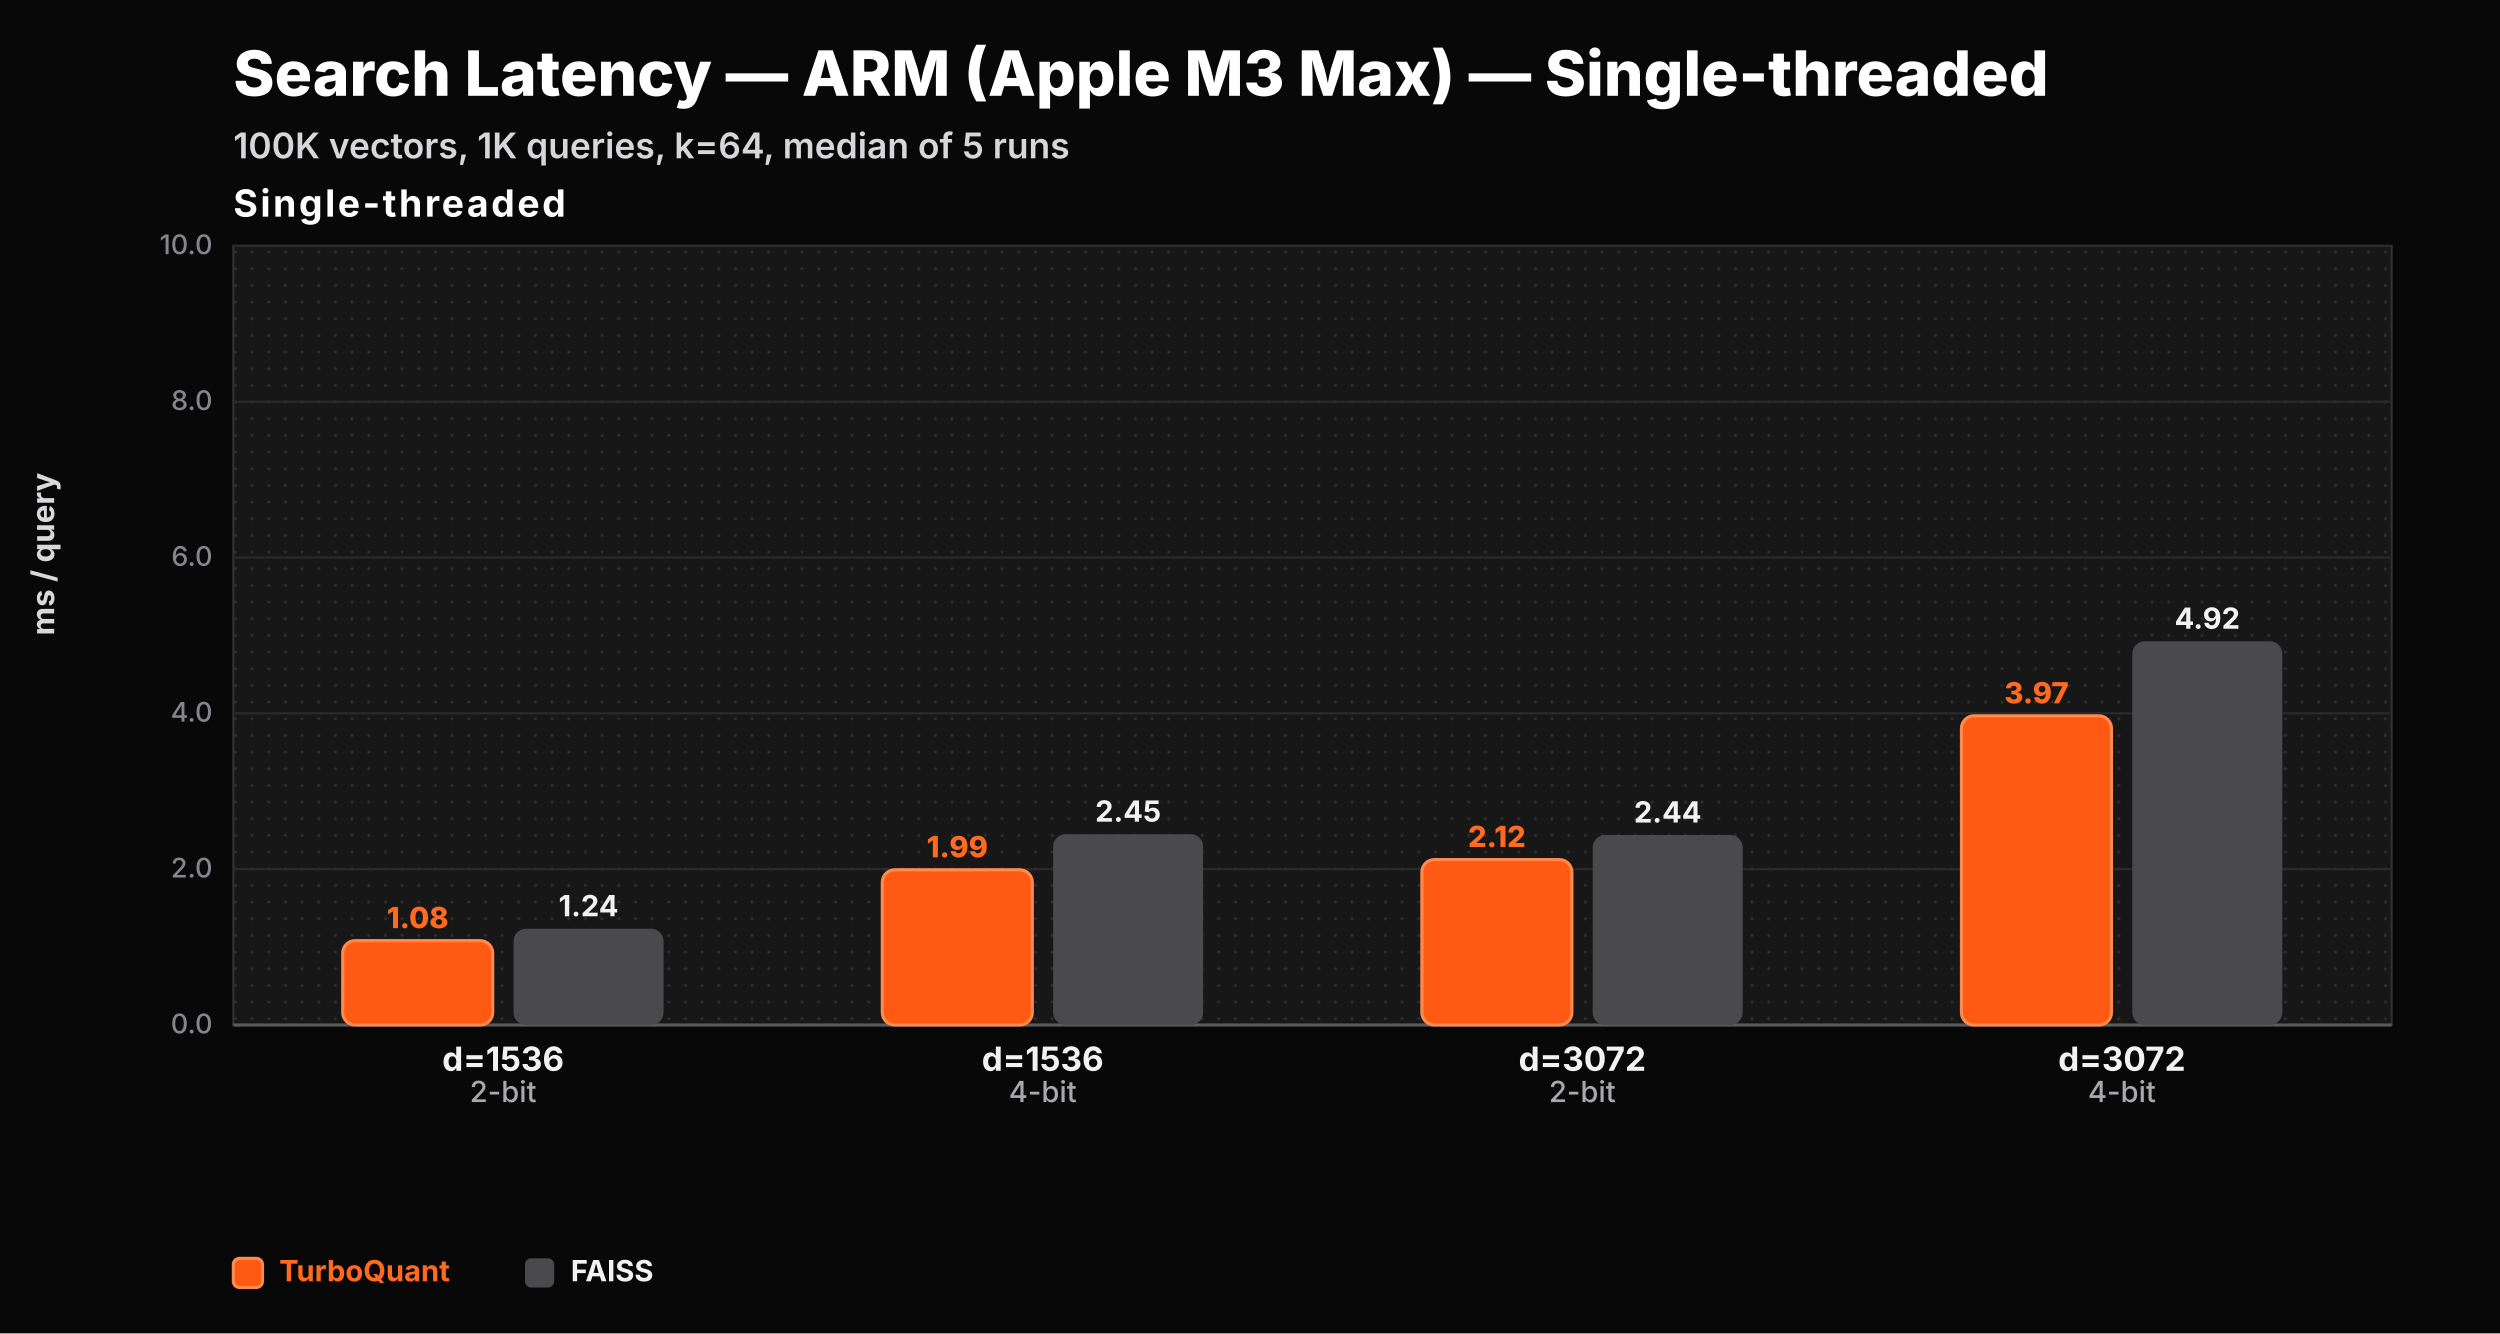
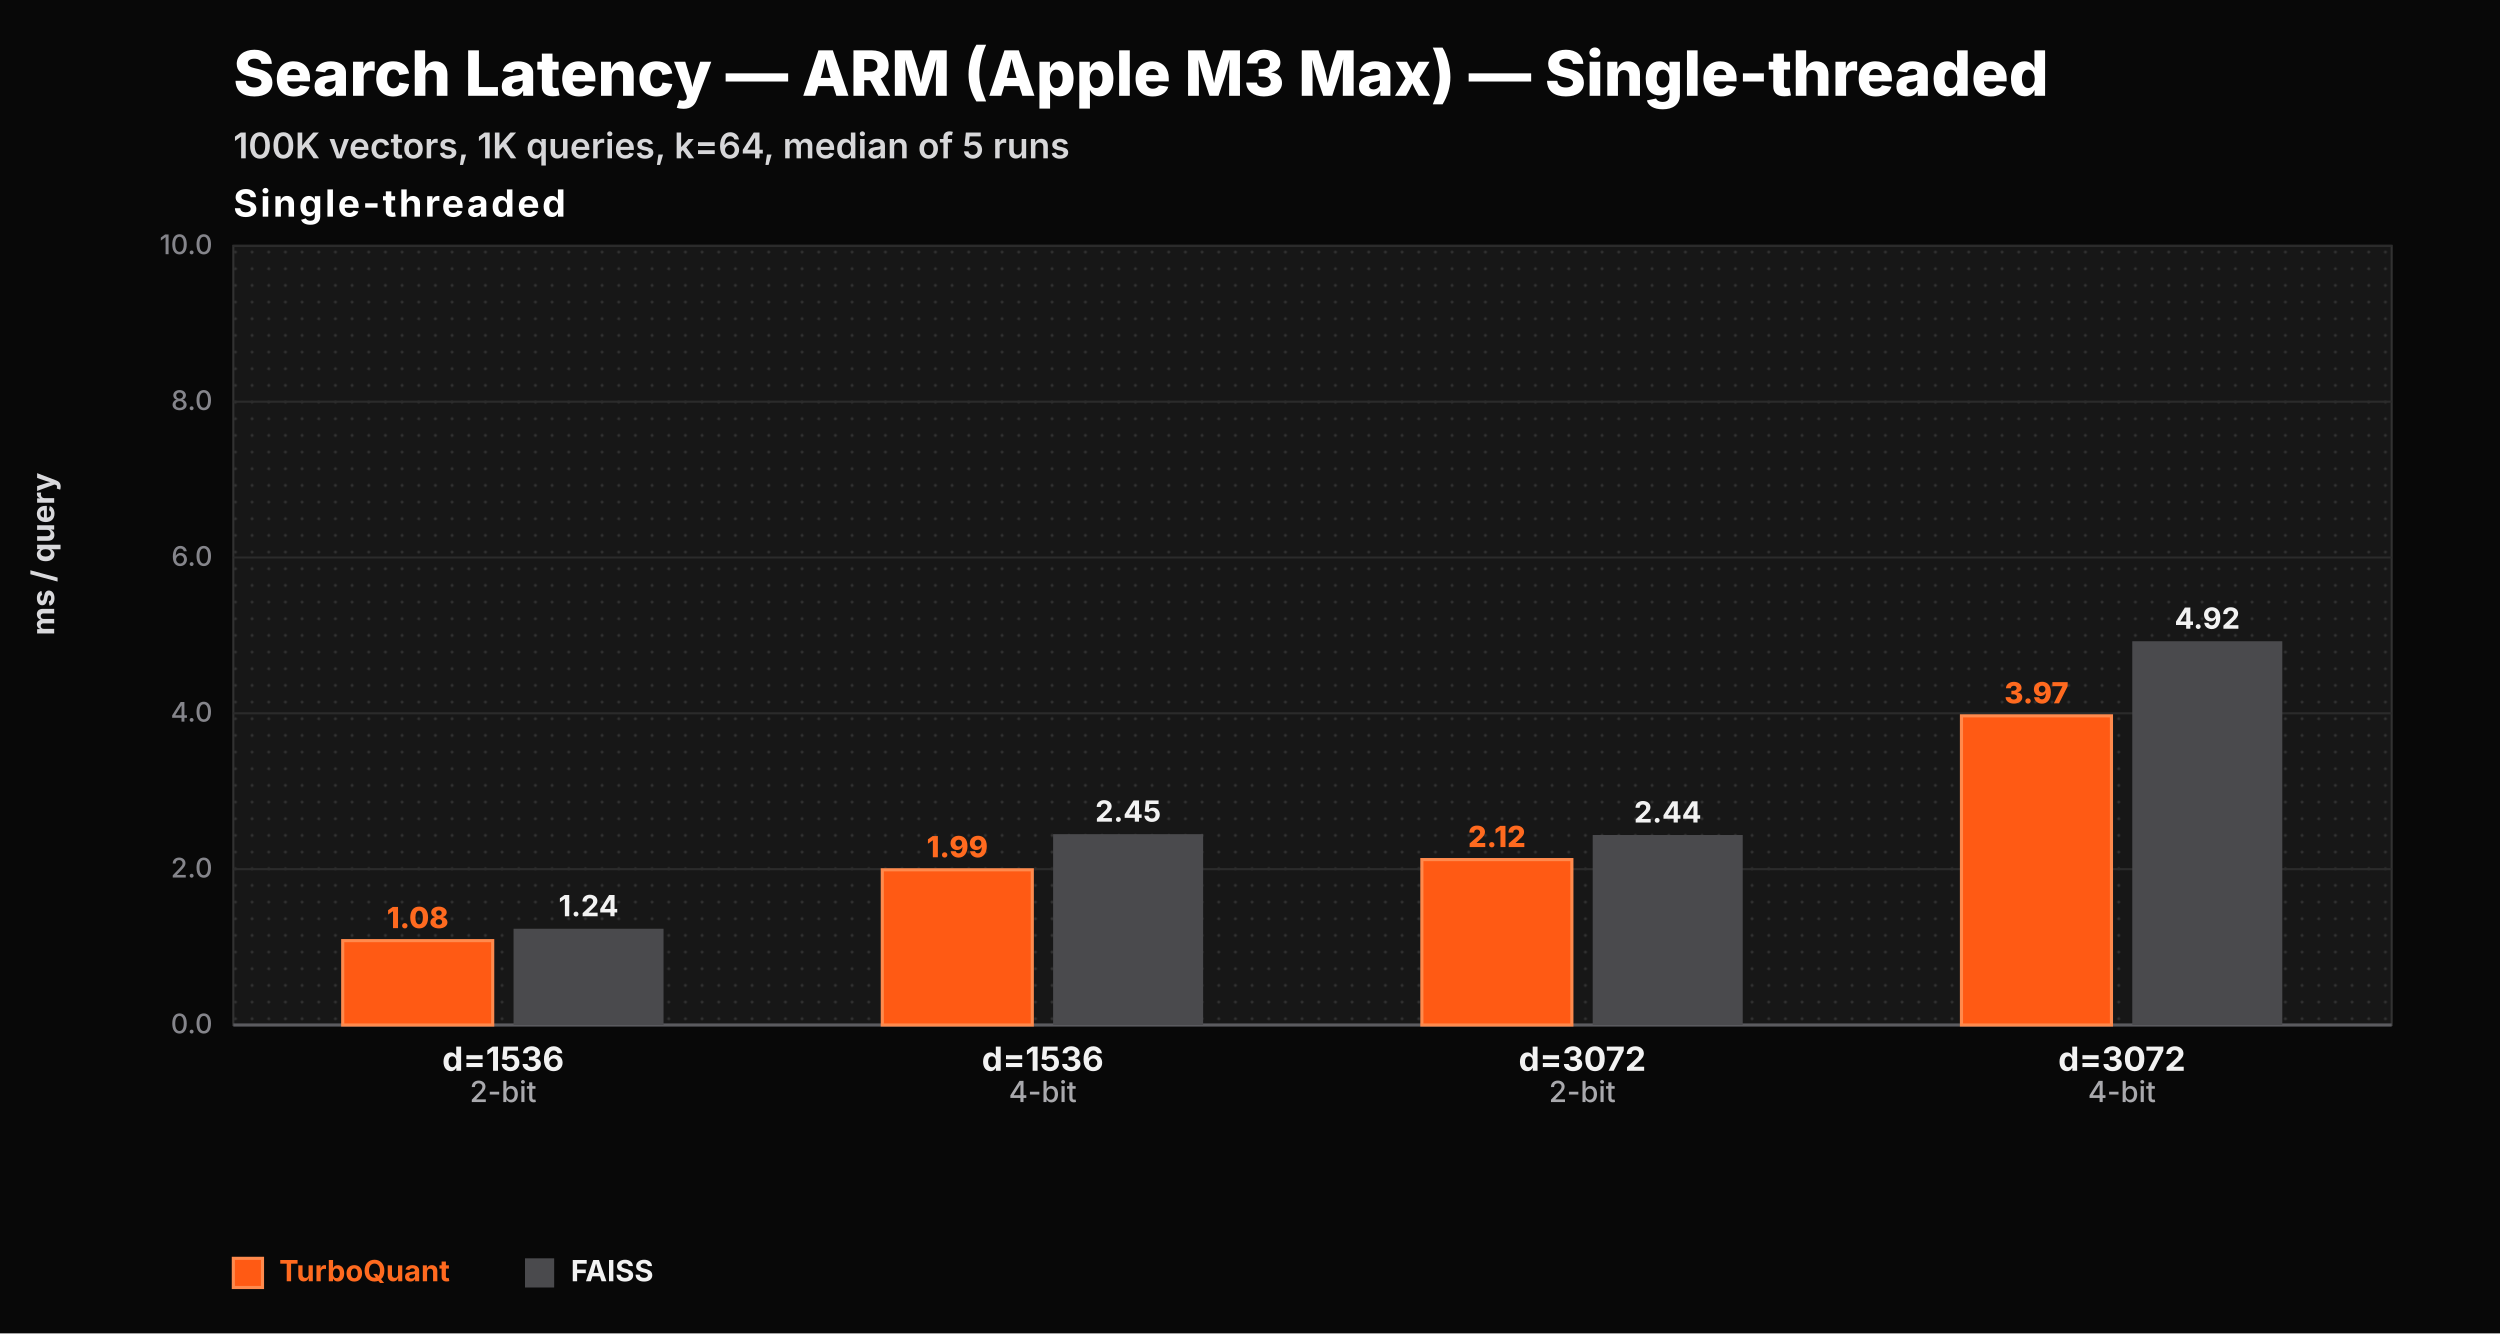
<svg xmlns="http://www.w3.org/2000/svg" width="1200" height="640" viewBox="0 0 1200 640" role="img" aria-label="Search Latency — ARM (Apple M3 Max) — Single-threaded">
  <style>
  text { font-family: "Satoshi", -apple-system, BlinkMacSystemFont, "Segoe UI", sans-serif; }
  .title { font: 800 30px "Satoshi", -apple-system, BlinkMacSystemFont, "Segoe UI", sans-serif; fill: #ffffff; }
  .subtitle { font: 600 17px "Satoshi", -apple-system, BlinkMacSystemFont, "Segoe UI", sans-serif; fill: #d7d7d9; }
  .panel { font: 700 18px "Satoshi", -apple-system, BlinkMacSystemFont, "Segoe UI", sans-serif; fill: #ffffff; letter-spacing: 1.2px; }
  .label { font: 700 16px "Satoshi", -apple-system, BlinkMacSystemFont, "Segoe UI", sans-serif; fill: #f2f2f2; }
  .secondary { font: 500 14px "Satoshi", -apple-system, BlinkMacSystemFont, "Segoe UI", sans-serif; fill: #a9a9ad; }
  .tick { font: 500 13px "Satoshi", -apple-system, BlinkMacSystemFont, "Segoe UI", sans-serif; fill: #85858b; }
  .value { font: 700 14px "Satoshi", -apple-system, BlinkMacSystemFont, "Segoe UI", sans-serif; fill: #f2f2f2; }
  .value-accent { font: 800 14px "Satoshi", -apple-system, BlinkMacSystemFont, "Segoe UI", sans-serif; fill: #ff6a1f; }
  .axis { font: 700 15px "Satoshi", -apple-system, BlinkMacSystemFont, "Segoe UI", sans-serif; fill: #d9d9dc; }
  .legend { font: 700 14px "Satoshi", -apple-system, BlinkMacSystemFont, "Segoe UI", sans-serif; fill: #f2f2f2; }
  .mono { font-family: "SFMono-Regular", Consolas, "Liberation Mono", monospace; }
</style>
  <defs>
    <pattern id="dotgrid" width="8" height="8" patternUnits="userSpaceOnUse">
      <circle cx="1" cy="1" r="0.75" fill="#3a3a3a" opacity="0.7" />
    </pattern>
    <marker id="arr" markerWidth="8" markerHeight="8" refX="7" refY="4" orient="auto">
      <path d="M0,0 L8,4 L0,8 z" fill="#5b5b5f" />
    </marker>
  </defs>
  <rect width="100%" height="100%" fill="#080808" />
  <text x="112" y="46" class="title">Search Latency — ARM (Apple M3 Max) — Single-threaded</text>
  <text x="112" y="76" class="subtitle">100K vectors, 1K queries, k=64, median of 5 runs</text>
  <rect x="112" y="118" width="1036" height="374" fill="#171717" stroke="#323232" stroke-width="1" />
  <rect x="112" y="118" width="1036" height="374" fill="url(#dotgrid)" opacity="0.95" />
  <line x1="112" y1="492.0" x2="1148" y2="492.0" stroke="#2b2b2b" stroke-width="1" />
  <text x="102" y="496.0" text-anchor="end" class="tick">0.0</text>
  <line x1="112" y1="417.2" x2="1148" y2="417.2" stroke="#2b2b2b" stroke-width="1" />
  <text x="102" y="421.2" text-anchor="end" class="tick">2.0</text>
  <line x1="112" y1="342.4" x2="1148" y2="342.4" stroke="#2b2b2b" stroke-width="1" />
  <text x="102" y="346.4" text-anchor="end" class="tick">4.0</text>
  <line x1="112" y1="267.6" x2="1148" y2="267.6" stroke="#2b2b2b" stroke-width="1" />
  <text x="102" y="271.6" text-anchor="end" class="tick">6.0</text>
  <line x1="112" y1="192.8" x2="1148" y2="192.8" stroke="#2b2b2b" stroke-width="1" />
  <text x="102" y="196.8" text-anchor="end" class="tick">8.0</text>
  <line x1="112" y1="118.0" x2="1148" y2="118.0" stroke="#2b2b2b" stroke-width="1" />
  <text x="102" y="122.0" text-anchor="end" class="tick">10.0</text>
  <line x1="112" y1="492.0" x2="1148" y2="492.0" stroke="#5b5b5f" stroke-width="1.5" />
  <text x="112" y="104" class="panel">Single-threaded</text>
-   <rect x="164.5" y="451.5" width="72" height="40.5" rx="6" fill="#ff5a14" stroke="#ff8a4d" stroke-width="1.5" />
-   <rect x="246.5" y="445.8" width="72" height="46.2" rx="6" fill="#4a4a4d" />
+   <rect x="164.5" y="451.5" width="72" height="40.5" fill="#ff5a14" stroke="#ff8a4d" stroke-width="1.5" />
+   <rect x="246.5" y="445.8" width="72" height="46.2" fill="#4a4a4d" />
  <text x="200.5" y="445.5" text-anchor="middle" class="value-accent">1.08</text>
  <text x="282.5" y="439.8" text-anchor="middle" class="value">1.24</text>
  <text x="241.5" y="514" text-anchor="middle" class="label">d=1536</text>
  <text x="241.5" y="529" text-anchor="middle" class="secondary">2-bit</text>
-   <rect x="423.5" y="417.5" width="72" height="74.5" rx="6" fill="#ff5a14" stroke="#ff8a4d" stroke-width="1.5" />
-   <rect x="505.5" y="400.4" width="72" height="91.6" rx="6" fill="#4a4a4d" />
+   <rect x="423.5" y="417.5" width="72" height="74.5" fill="#ff5a14" stroke="#ff8a4d" stroke-width="1.5" />
+   <rect x="505.5" y="400.4" width="72" height="91.6" fill="#4a4a4d" />
  <text x="459.5" y="411.5" text-anchor="middle" class="value-accent">1.99</text>
  <text x="541.5" y="394.4" text-anchor="middle" class="value">2.45</text>
  <text x="500.5" y="514" text-anchor="middle" class="label">d=1536</text>
  <text x="500.5" y="529" text-anchor="middle" class="secondary">4-bit</text>
-   <rect x="682.5" y="412.6" width="72" height="79.4" rx="6" fill="#ff5a14" stroke="#ff8a4d" stroke-width="1.5" />
-   <rect x="764.5" y="400.8" width="72" height="91.2" rx="6" fill="#4a4a4d" />
+   <rect x="682.5" y="412.6" width="72" height="79.4" fill="#ff5a14" stroke="#ff8a4d" stroke-width="1.5" />
+   <rect x="764.5" y="400.8" width="72" height="91.2" fill="#4a4a4d" />
  <text x="718.5" y="406.6" text-anchor="middle" class="value-accent">2.12</text>
  <text x="800.5" y="394.8" text-anchor="middle" class="value">2.44</text>
  <text x="759.5" y="514" text-anchor="middle" class="label">d=3072</text>
  <text x="759.5" y="529" text-anchor="middle" class="secondary">2-bit</text>
-   <rect x="941.5" y="343.6" width="72" height="148.4" rx="6" fill="#ff5a14" stroke="#ff8a4d" stroke-width="1.5" />
-   <rect x="1023.5" y="307.8" width="72" height="184.2" rx="6" fill="#4a4a4d" />
+   <rect x="941.5" y="343.6" width="72" height="148.4" fill="#ff5a14" stroke="#ff8a4d" stroke-width="1.5" />
+   <rect x="1023.5" y="307.8" width="72" height="184.2" fill="#4a4a4d" />
  <text x="977.5" y="337.6" text-anchor="middle" class="value-accent">3.97</text>
  <text x="1059.5" y="301.8" text-anchor="middle" class="value">4.92</text>
  <text x="1018.5" y="514" text-anchor="middle" class="label">d=3072</text>
  <text x="1018.5" y="529" text-anchor="middle" class="secondary">4-bit</text>
  <text x="26" y="305.0" transform="rotate(-90, 26, 305.0)" class="axis">ms / query</text>
-   <rect x="112" y="604" width="14" height="14" rx="3" fill="#ff5a14" stroke="#ff8a4d" stroke-width="1.5" />
+   <rect x="112" y="604" width="14" height="14" fill="#ff5a14" stroke="#ff8a4d" stroke-width="1.5" />
  <text x="134" y="615" class="legend" style="fill: #ff6a1f;">TurboQuant</text>
-   <rect x="252" y="604" width="14" height="14" rx="3" fill="#4a4a4d" />
+   <rect x="252" y="604" width="14" height="14" fill="#4a4a4d" />
  <text x="274" y="615" class="legend">FAISS</text>
</svg>
